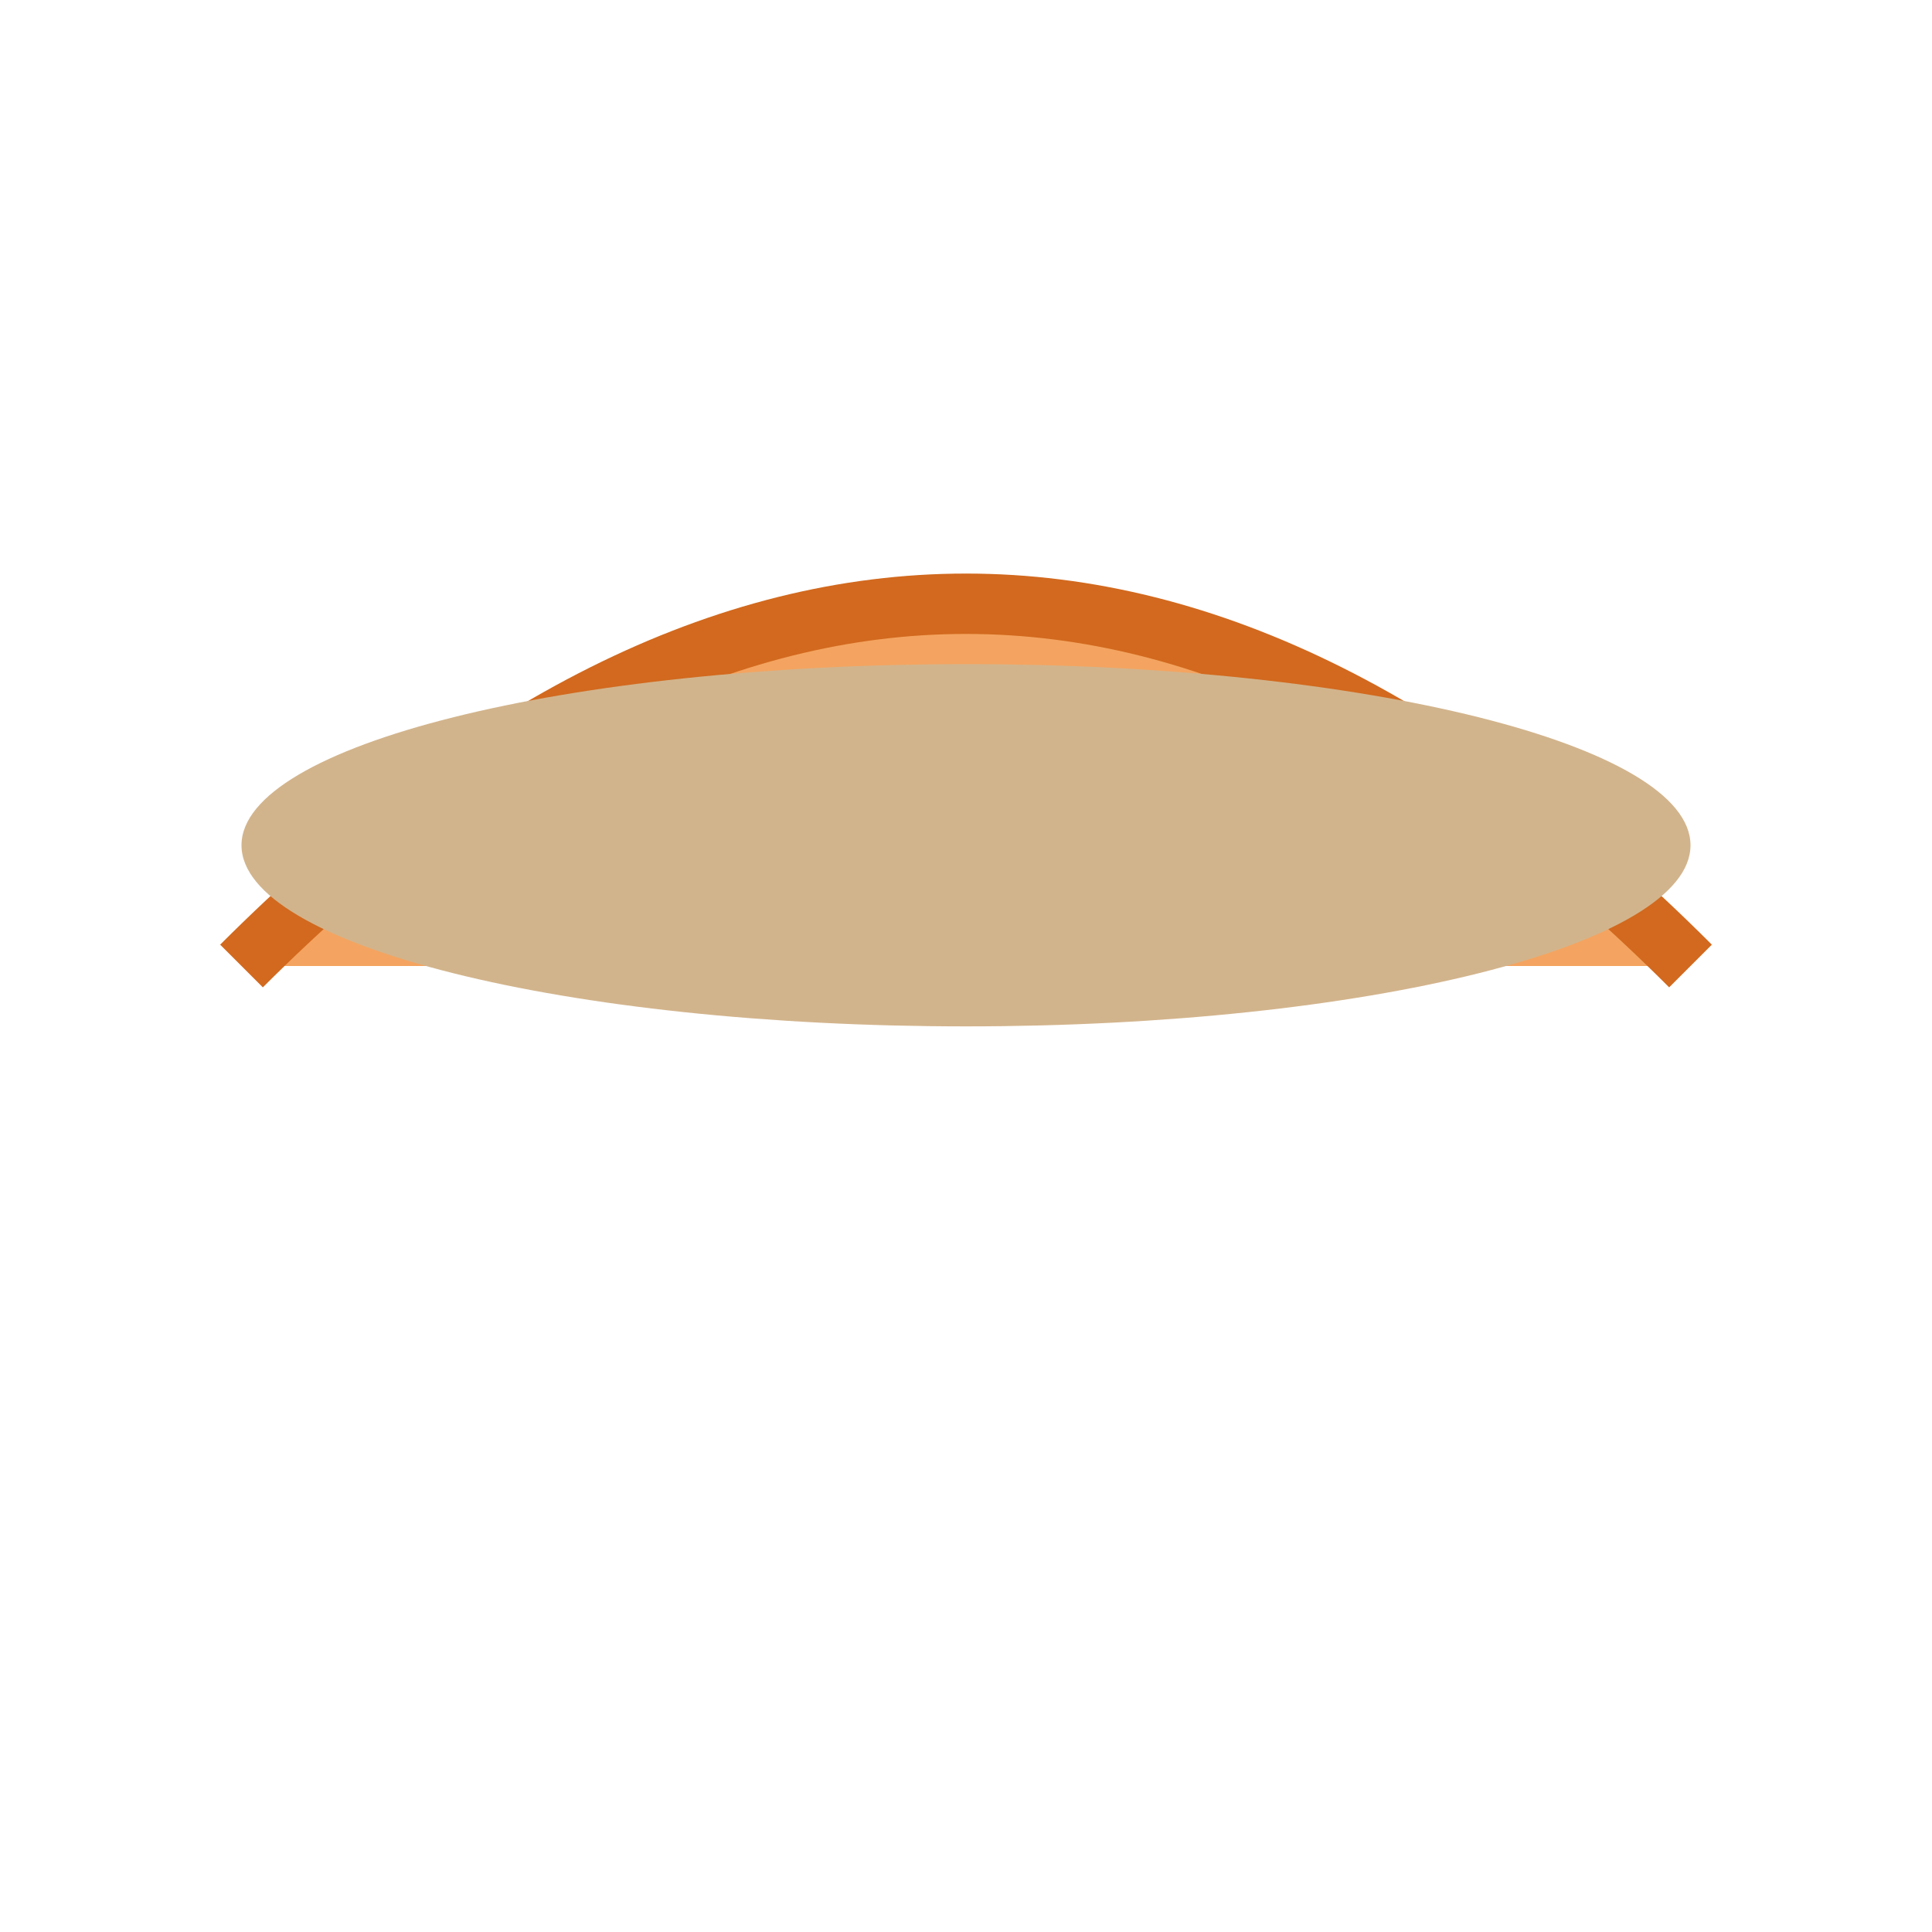
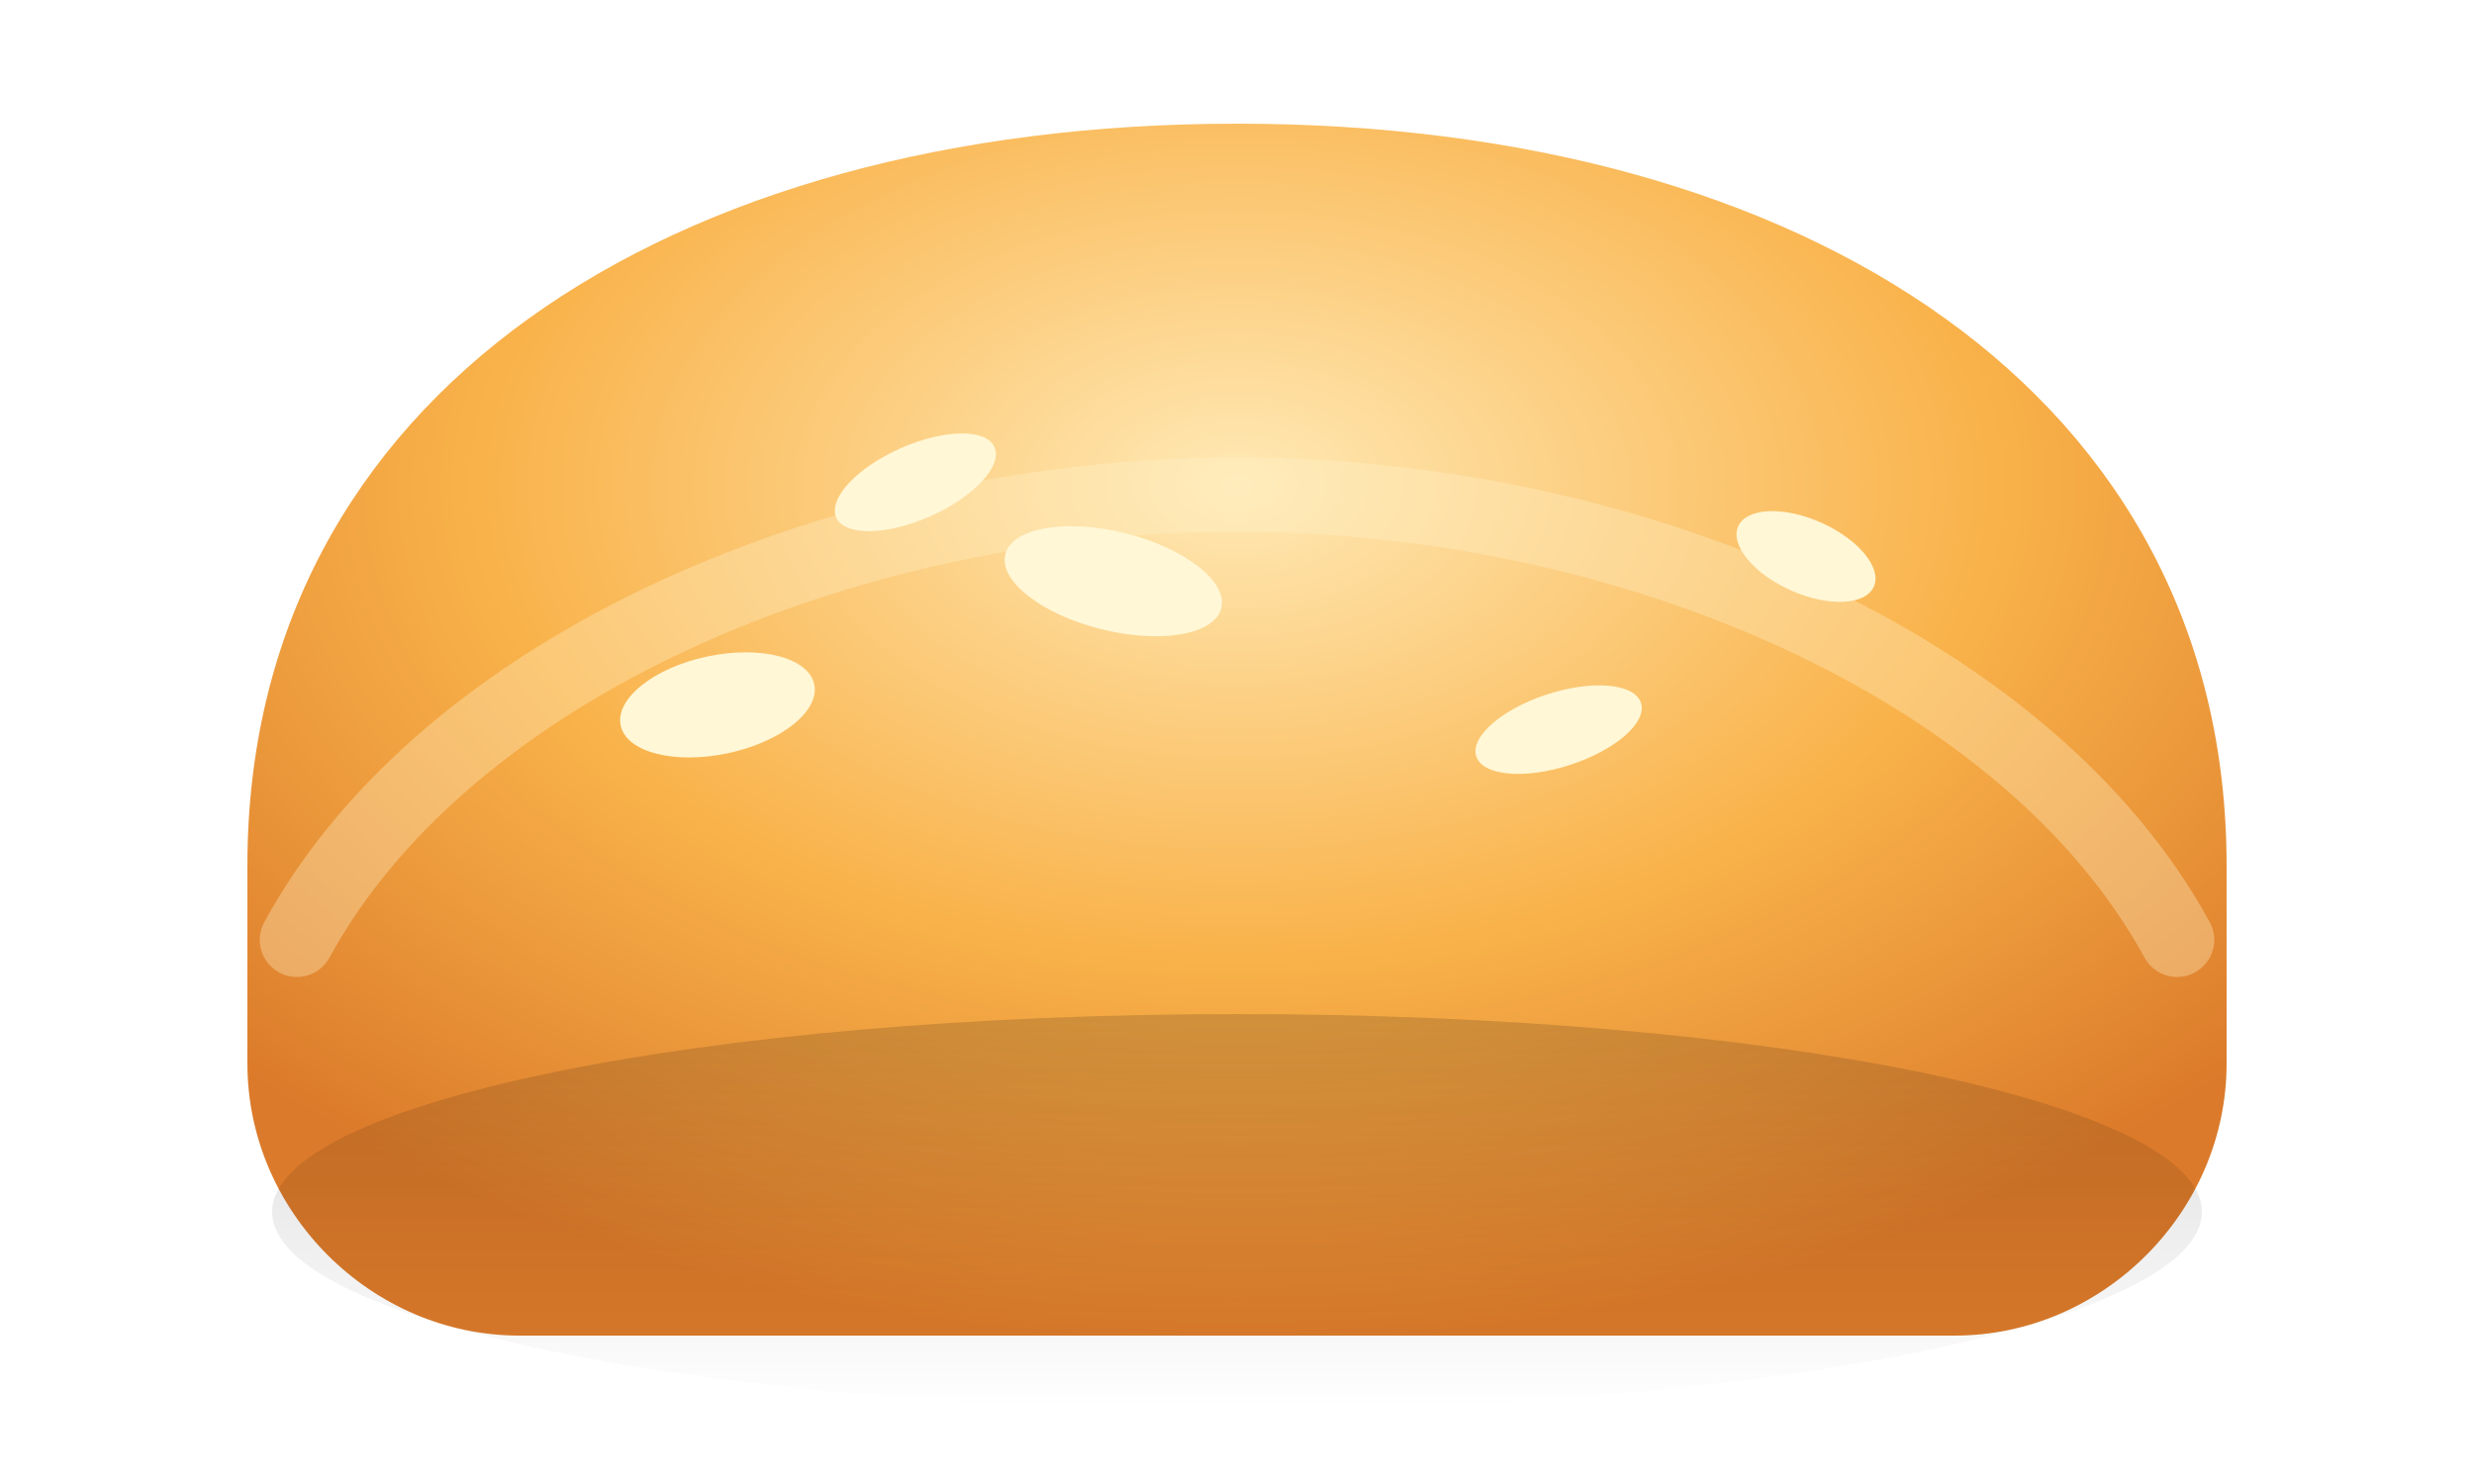
- <svg xmlns="http://www.w3.org/2000/svg" viewBox="0 0 32 32">
-   <rect width="32" height="32" fill="none" />
-   <path d="M4 16 Q16 4 28 16" fill="#f4a460" stroke="#d2691e" />
-   <ellipse cx="16" cy="14" rx="12" ry="3" fill="#d2b48c" />
+ <svg xmlns="http://www.w3.org/2000/svg" width="200" height="120" viewBox="0 0 200 120">
+   <defs>
+     <radialGradient id="bunHighlight" cx="50%" cy="30%" r="70%">
+       <stop offset="0" stop-color="#ffe9b5" />
+       <stop offset="0.55" stop-color="#f9b24a" />
+       <stop offset="1" stop-color="#db7a2a" />
+     </radialGradient>
+     <linearGradient id="bunShadow" x1="0" y1="0" x2="0" y2="1">
+       <stop offset="0" stop-color="rgba(0,0,0,0.15)" />
+       <stop offset="1" stop-color="rgba(0,0,0,0)" />
+     </linearGradient>
+   </defs>
+   <path d="M20 70c0-38 34-60 80-60s80 22 80 60v16c0 12-10 22-22 22H42c-12 0-22-10-22-22V70z" fill="url(#bunHighlight)" />
+   <path d="M24 76c12-22 44-36 76-36s64 14 76 36" fill="none" stroke="#fff0c8" stroke-width="6" stroke-opacity="0.35" stroke-linecap="round" />
+   <ellipse cx="100" cy="98" rx="78" ry="16" fill="url(#bunShadow)" />
+   <g fill="#fff7d6" transform="translate(0,5)">
+     <ellipse cx="58" cy="52" rx="8" ry="4" transform="rotate(-12 58 52)" />
+     <ellipse cx="90" cy="42" rx="9" ry="4" transform="rotate(14 90 42)" />
+     <ellipse cx="126" cy="54" rx="7" ry="3" transform="rotate(-18 126 54)" />
+     <ellipse cx="146" cy="40" rx="6" ry="3" transform="rotate(24 146 40)" />
+     <ellipse cx="74" cy="34" rx="7" ry="3" transform="rotate(-24 74 34)" />
+   </g>
</svg>
